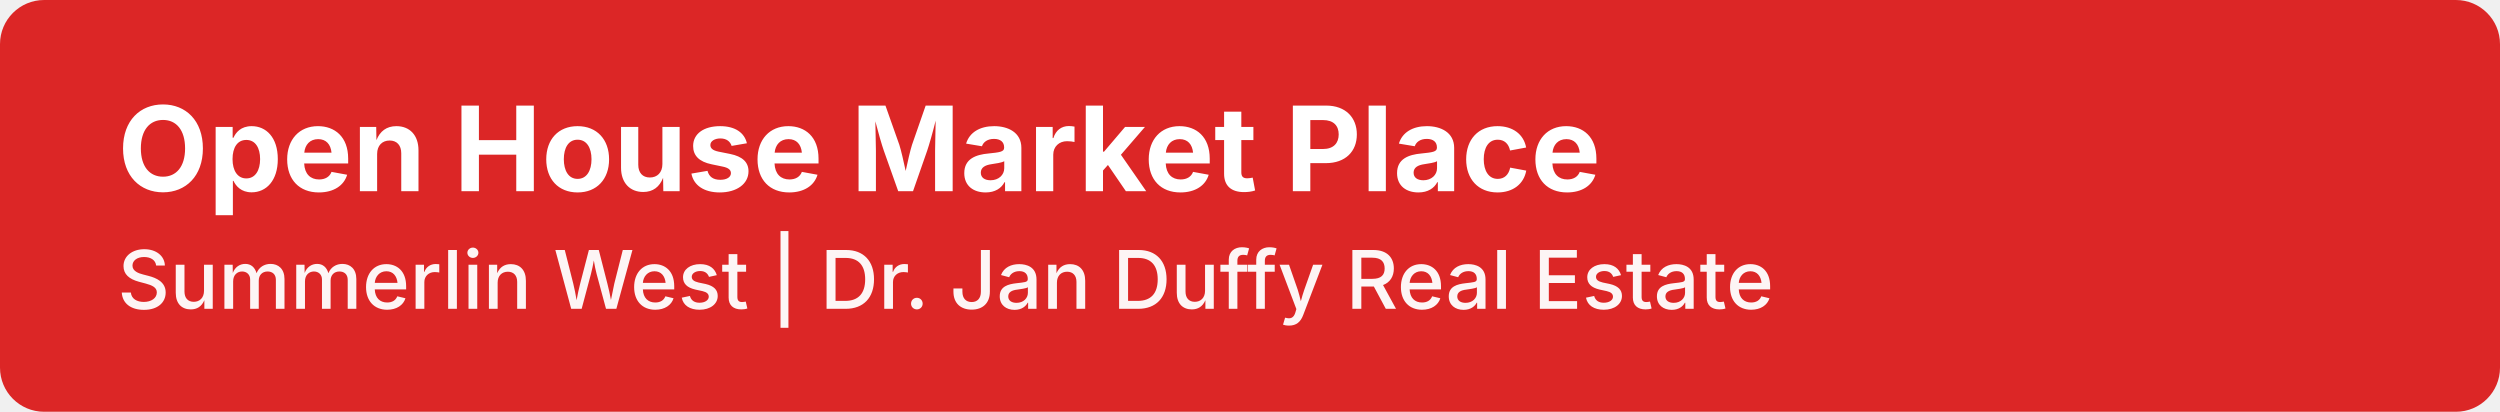
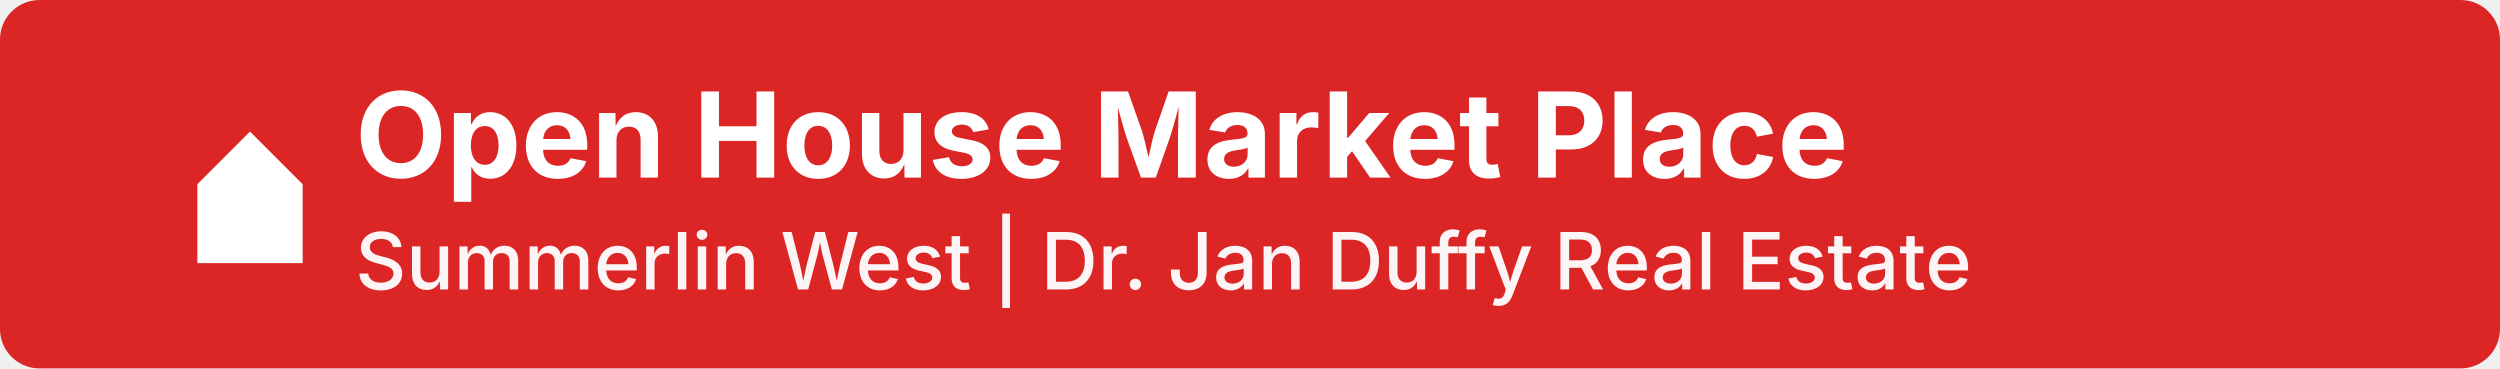
- <svg xmlns="http://www.w3.org/2000/svg" viewBox="0 0 340 56" fill="none" aria-hidden="true">
-   <rect width="340" height="56" rx="6" fill="#DC2626" />
-   <text x="16" y="26" font-family="system-ui, -apple-system, sans-serif" font-size="16" font-weight="700" fill="white">Open House Market Place</text>
-   <text x="16" y="42" font-family="system-ui, -apple-system, sans-serif" font-size="11" font-weight="500" fill="rgba(255,255,255,0.95)">Summerlin West | Dr. Jan Duffy Real Estate</text>
+ <svg xmlns="http://www.w3.org/2000/svg" viewBox="0 0 380 56" fill="none" aria-hidden="true">
+   <rect width="380" height="56" rx="6" fill="#DC2626" />
+   <path d="M 30 28 L 38 20 L 46 28 L 46 40 L 30 40 Z" fill="white" />
+   <text x="54" y="27" font-family="system-ui, -apple-system, sans-serif" font-size="18" font-weight="700" fill="white">Open House Market Place</text>
+   <text x="54" y="44" font-family="system-ui, -apple-system, sans-serif" font-size="12" font-weight="500" fill="rgba(255,255,255,0.95)">Summerlin West | Dr. Jan Duffy Real Estate</text>
</svg>
